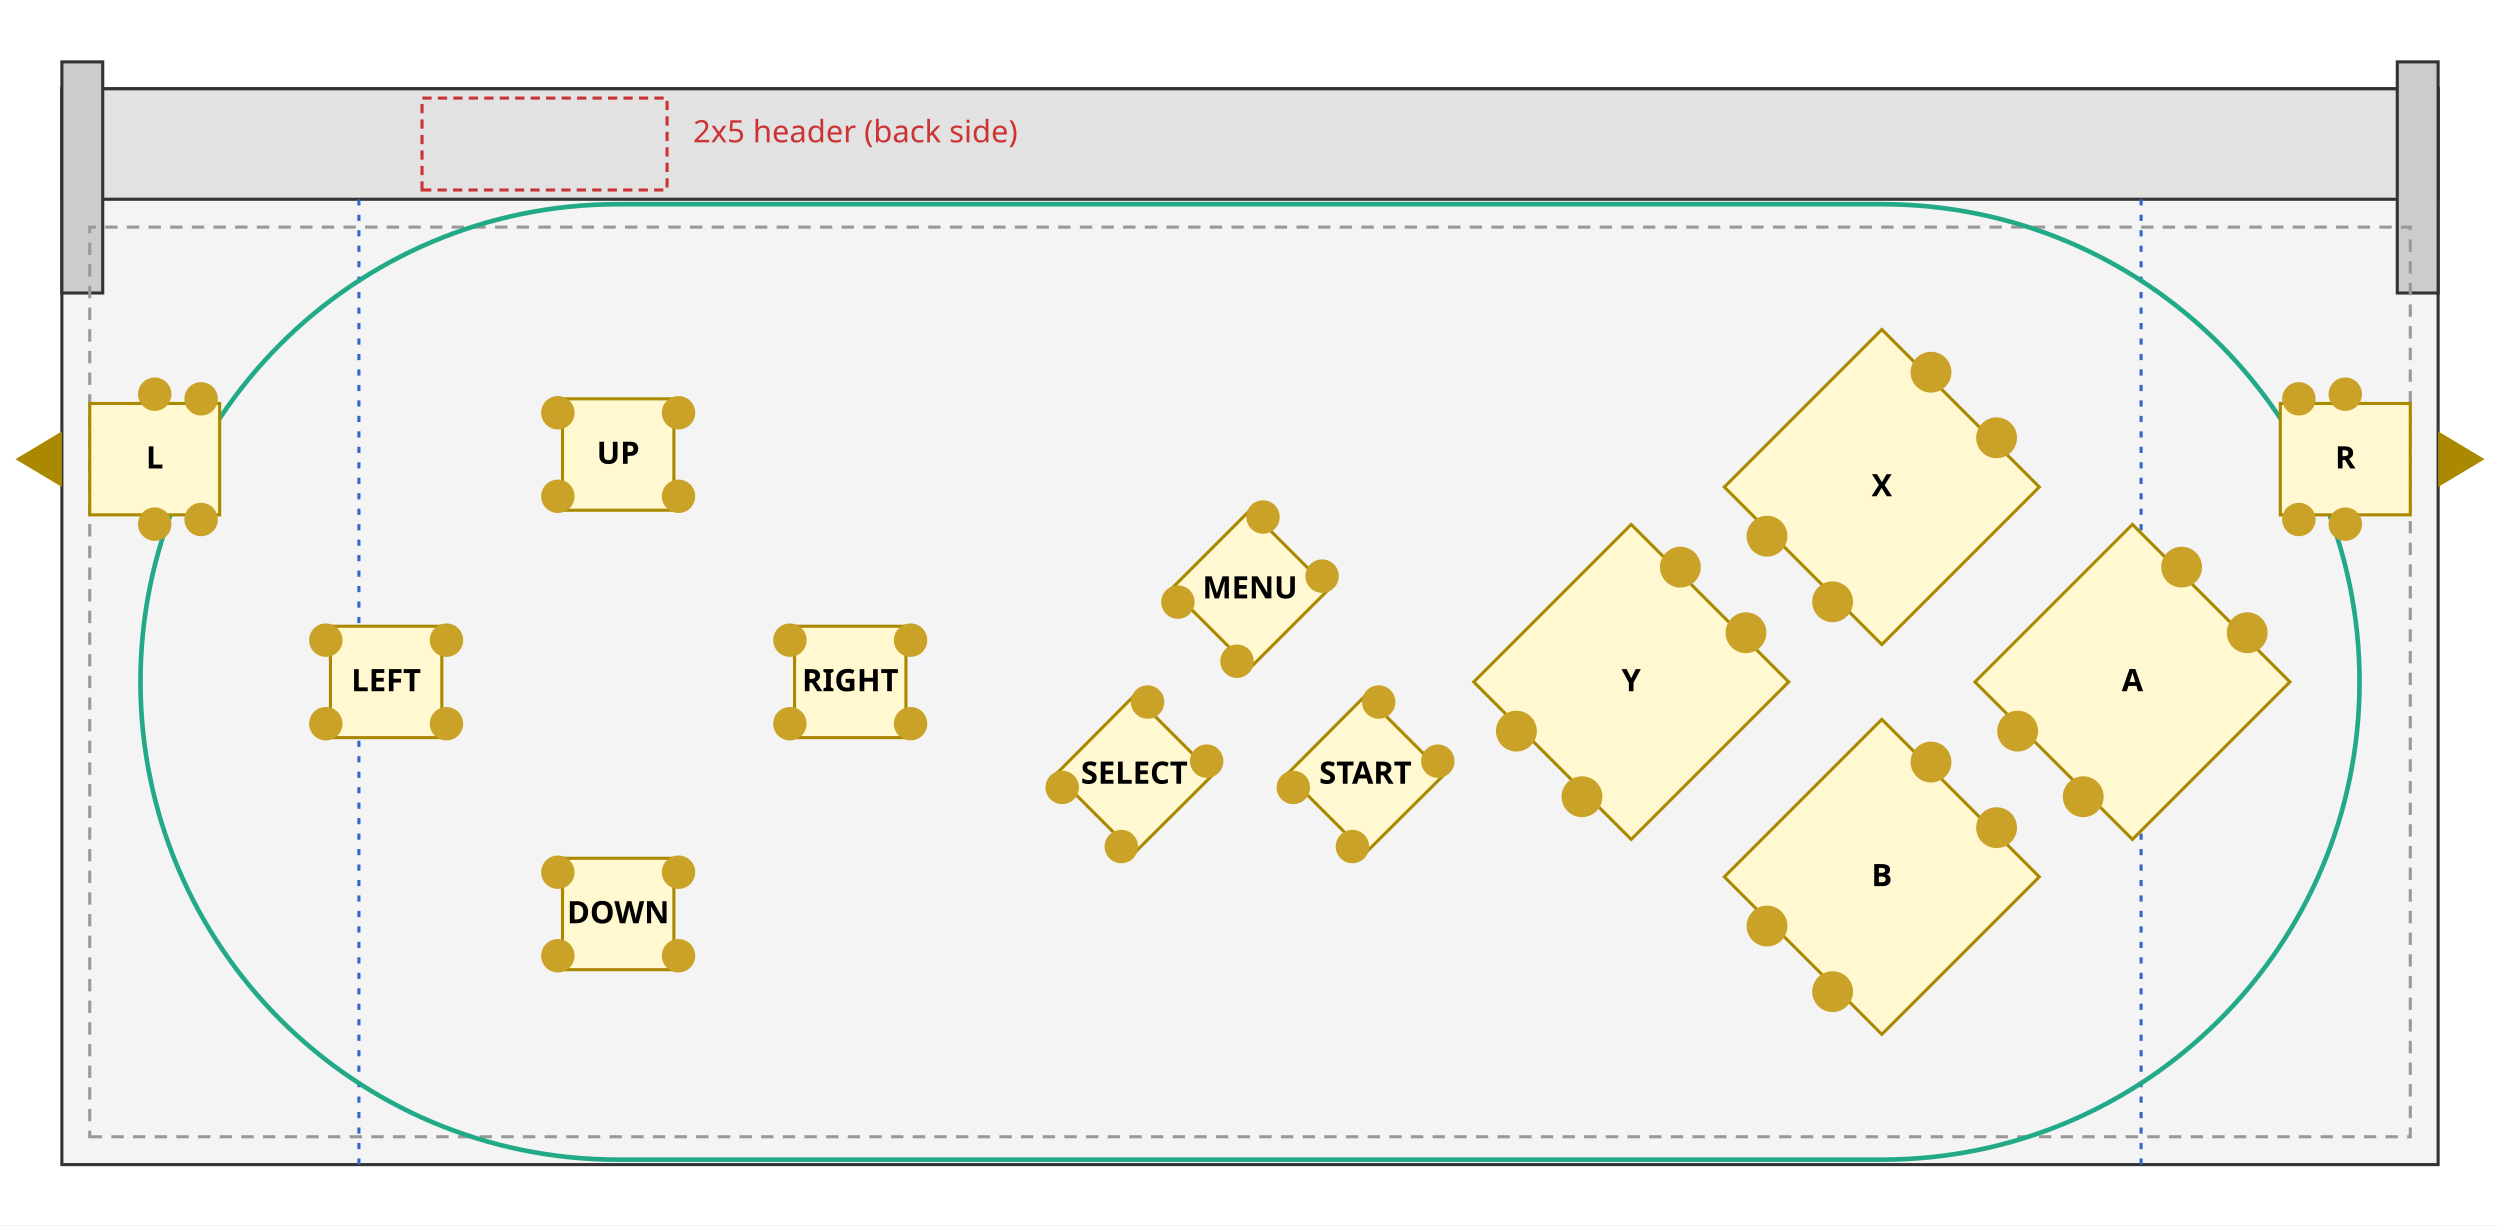
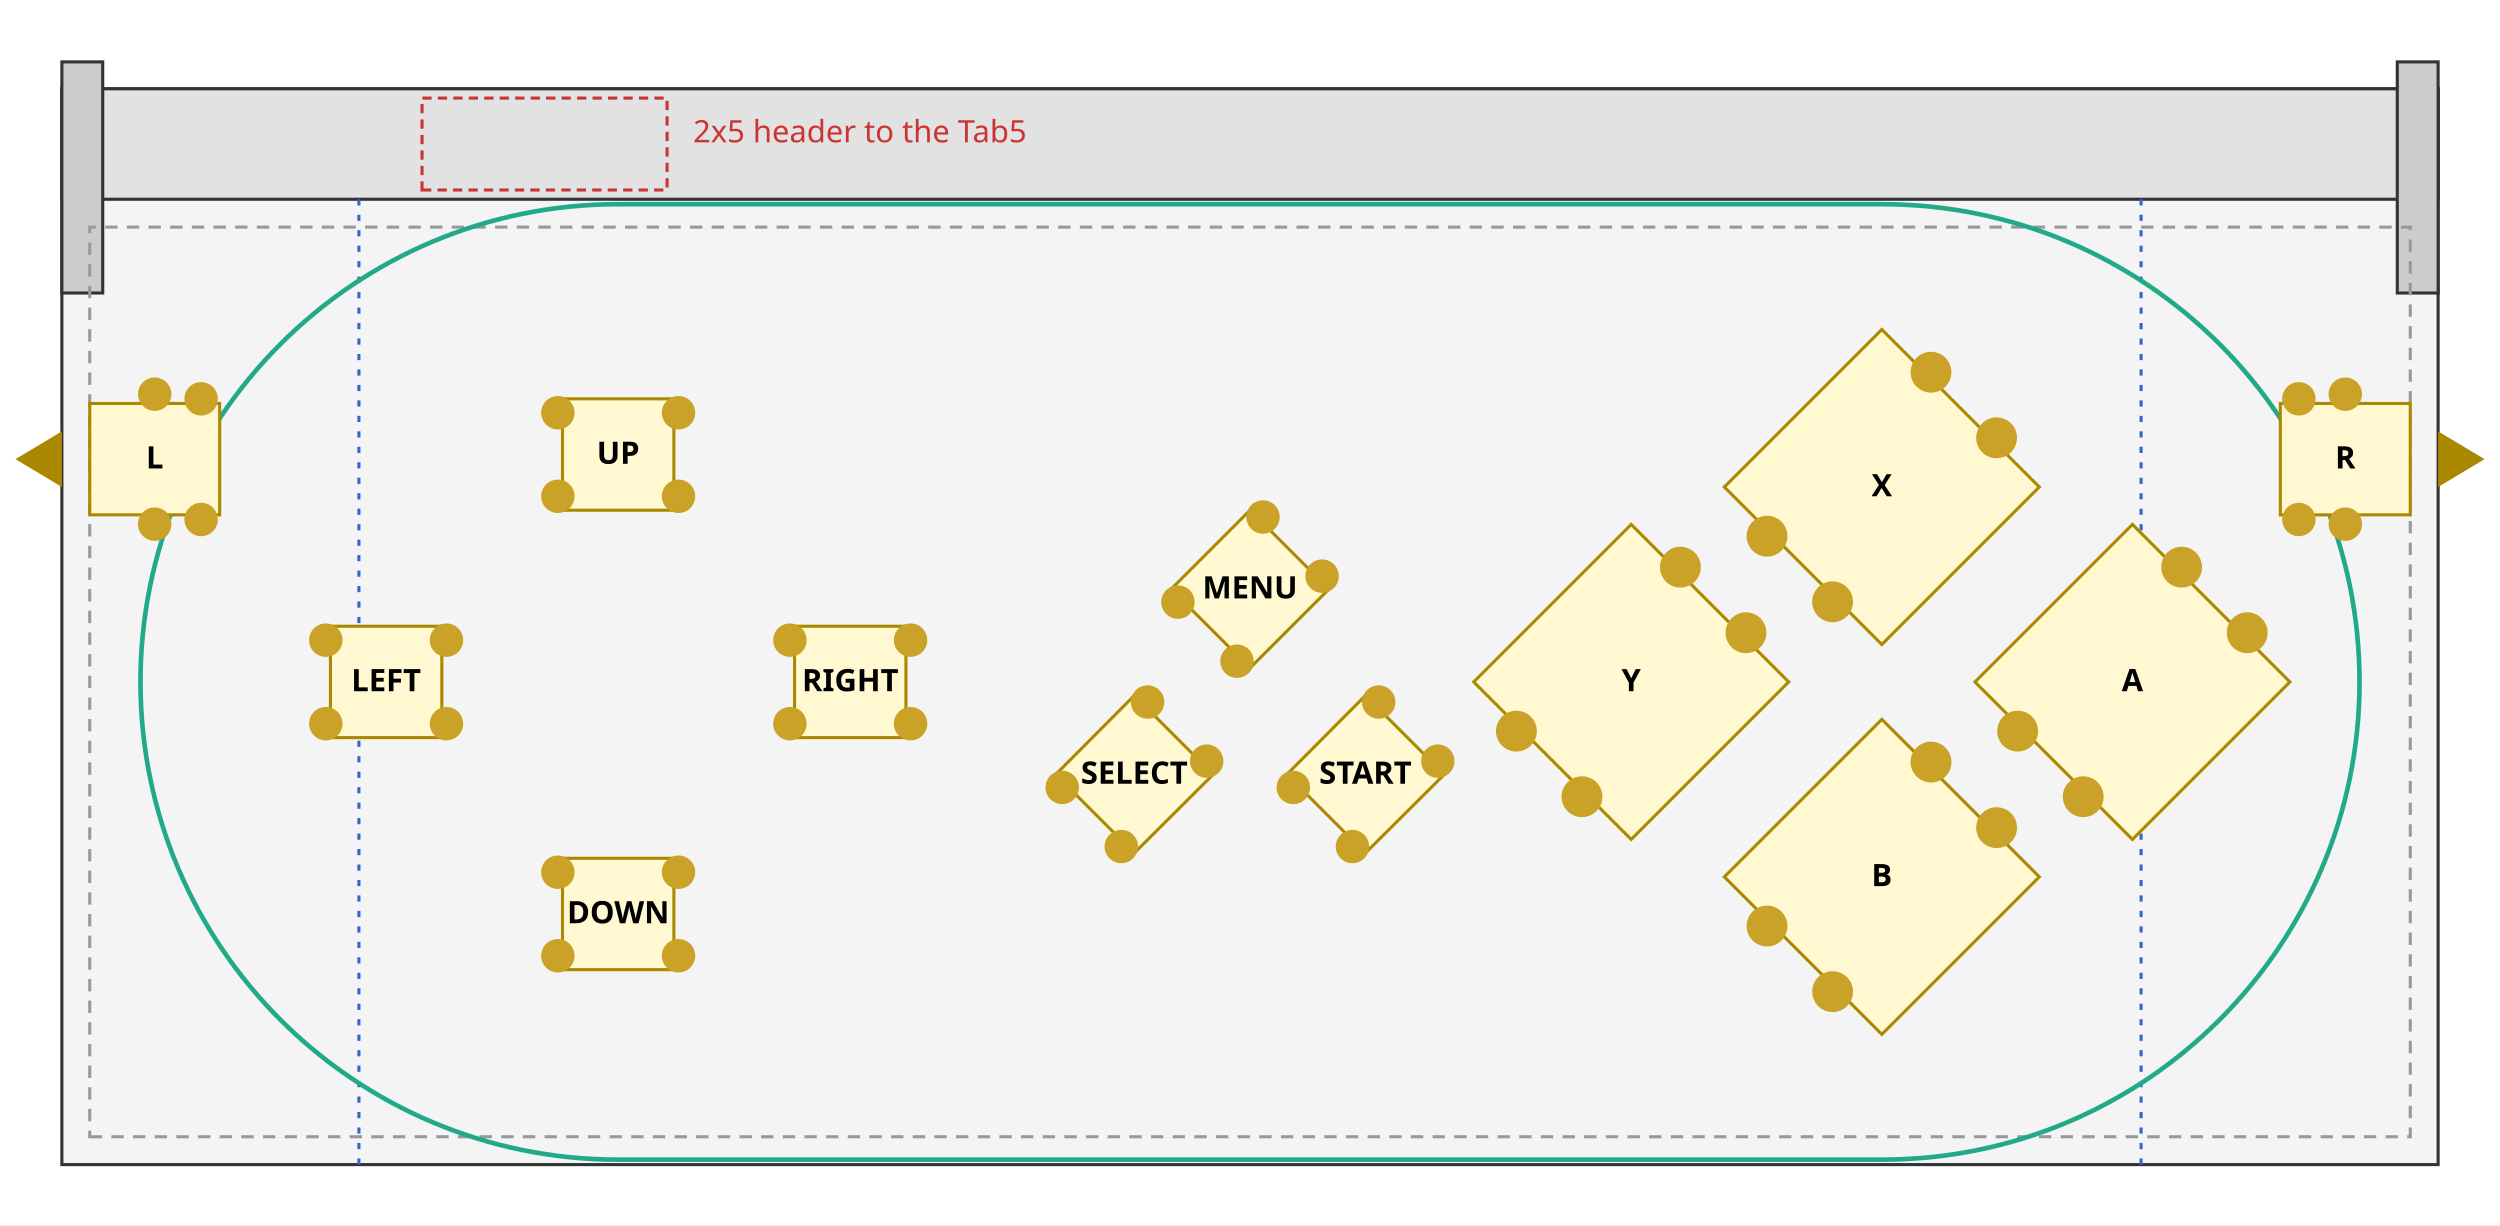
<svg xmlns="http://www.w3.org/2000/svg" width="808" height="396" viewBox="0 0 808 396" font-family="sans-serif" font-size="10">
  <rect width="100%" height="100%" fill="#fff" />
  <polygon points="20.0,376.4 788.0,376.4 788.0,28.7 20.0,28.7" fill="#f4f4f4" stroke="#333" />
  <polygon points="20.0,64.4 788.0,64.4 788.0,28.7 20.0,28.7" fill="#e2e2e2" stroke="#333" />
  <polygon points="20.0,94.7 33.2,94.7 33.2,20.0 20.0,20.0" fill="#ccc" stroke="#333" />
  <polygon points="774.8,94.7 788.0,94.7 788.0,20.0 774.8,20.0" fill="#ccc" stroke="#333" />
  <polygon points="136.4,61.4 215.6,61.4 215.6,31.7 136.4,31.7" fill="none" stroke="#c33" stroke-dasharray="3 2" />
-   <text x="224" y="46" fill="#c33">2x5 header (back side)</text>
+   <text x="224" y="46" fill="#c33">2x5 header to the Tab5</text>
  <line x1="116.0" y1="64.4" x2="116.0" y2="376.4" stroke="#36c" stroke-dasharray="2 3" />
  <line x1="692.0" y1="64.4" x2="692.0" y2="376.4" stroke="#36c" stroke-dasharray="2 3" />
  <polygon points="29.0,367.4 779.0,367.4 779.0,73.4 29.0,73.4" fill="none" stroke="#999" stroke-dasharray="4 3" />
  <path d="M 199.8,66.0 L 608.2,66.0 A 154.4 154.4 0 0 1 608.2,374.8 L 199.8,374.8 A 154.4 154.4 0 0 1 199.8,66.0 Z" fill="none" stroke="#2a8" stroke-width="1.5" />
  <polygon points="181.8,164.9 217.8,164.9 217.8,128.9 181.8,128.9" fill="#fff8d0" stroke="#a80" />
  <circle cx="180.3" cy="160.4" r="5.4" fill="#c9a227" />
  <circle cx="180.3" cy="133.4" r="5.4" fill="#c9a227" />
  <circle cx="219.3" cy="160.4" r="5.4" fill="#c9a227" />
  <circle cx="219.3" cy="133.4" r="5.4" fill="#c9a227" />
  <text x="199.8" y="149.9" text-anchor="middle" font-weight="bold">UP</text>
  <polygon points="181.8,313.4 217.8,313.4 217.8,277.4 181.8,277.4" fill="#fff8d0" stroke="#a80" />
  <circle cx="180.3" cy="308.9" r="5.4" fill="#c9a227" />
  <circle cx="180.3" cy="281.9" r="5.4" fill="#c9a227" />
  <circle cx="219.3" cy="308.9" r="5.4" fill="#c9a227" />
  <circle cx="219.3" cy="281.9" r="5.4" fill="#c9a227" />
  <text x="199.8" y="298.4" text-anchor="middle" font-weight="bold">DOWN</text>
  <polygon points="106.8,238.4 142.8,238.4 142.8,202.4 106.8,202.4" fill="#fff8d0" stroke="#a80" />
  <circle cx="105.3" cy="233.9" r="5.4" fill="#c9a227" />
  <circle cx="105.3" cy="206.9" r="5.4" fill="#c9a227" />
  <circle cx="144.3" cy="233.9" r="5.4" fill="#c9a227" />
  <circle cx="144.3" cy="206.9" r="5.4" fill="#c9a227" />
  <text x="124.8" y="223.4" text-anchor="middle" font-weight="bold">LEFT</text>
  <polygon points="256.8,238.4 292.8,238.4 292.8,202.4 256.8,202.4" fill="#fff8d0" stroke="#a80" />
  <circle cx="255.3" cy="233.9" r="5.4" fill="#c9a227" />
  <circle cx="255.3" cy="206.9" r="5.4" fill="#c9a227" />
  <circle cx="294.3" cy="233.9" r="5.4" fill="#c9a227" />
  <circle cx="294.3" cy="206.9" r="5.4" fill="#c9a227" />
  <text x="274.8" y="223.4" text-anchor="middle" font-weight="bold">RIGHT</text>
  <polygon points="608.2,208.3 659.1,157.4 608.2,106.5 557.3,157.4" fill="#fff8d0" stroke="#a80" />
  <circle cx="592.3" cy="194.5" r="6.6" fill="#c9a227" />
  <circle cx="571.1" cy="173.3" r="6.6" fill="#c9a227" />
  <circle cx="645.3" cy="141.5" r="6.6" fill="#c9a227" />
  <circle cx="624.1" cy="120.3" r="6.6" fill="#c9a227" />
  <text x="608.2" y="160.4" text-anchor="middle" font-weight="bold">X</text>
  <polygon points="608.2,334.3 659.1,283.4 608.2,232.5 557.3,283.4" fill="#fff8d0" stroke="#a80" />
  <circle cx="592.3" cy="320.5" r="6.6" fill="#c9a227" />
  <circle cx="571.1" cy="299.3" r="6.6" fill="#c9a227" />
  <circle cx="645.3" cy="267.5" r="6.6" fill="#c9a227" />
  <circle cx="624.1" cy="246.3" r="6.6" fill="#c9a227" />
  <text x="608.2" y="286.4" text-anchor="middle" font-weight="bold">B</text>
  <polygon points="527.2,271.3 578.1,220.4 527.2,169.5 476.3,220.4" fill="#fff8d0" stroke="#a80" />
  <circle cx="511.3" cy="257.5" r="6.6" fill="#c9a227" />
  <circle cx="490.1" cy="236.3" r="6.6" fill="#c9a227" />
  <circle cx="564.3" cy="204.5" r="6.6" fill="#c9a227" />
  <circle cx="543.1" cy="183.3" r="6.6" fill="#c9a227" />
  <text x="527.2" y="223.4" text-anchor="middle" font-weight="bold">Y</text>
  <polygon points="689.2,271.3 740.1,220.4 689.2,169.5 638.3,220.4" fill="#fff8d0" stroke="#a80" />
  <circle cx="673.3" cy="257.5" r="6.6" fill="#c9a227" />
  <circle cx="652.1" cy="236.3" r="6.6" fill="#c9a227" />
  <circle cx="726.3" cy="204.5" r="6.6" fill="#c9a227" />
  <circle cx="705.1" cy="183.3" r="6.6" fill="#c9a227" />
  <text x="689.2" y="223.4" text-anchor="middle" font-weight="bold">A</text>
  <polygon points="366.6,275.7 392.1,250.3 366.6,224.8 341.2,250.3" fill="#fff8d0" stroke="#a80" />
  <circle cx="362.4" cy="273.6" r="5.4" fill="#c9a227" />
  <circle cx="343.3" cy="254.5" r="5.4" fill="#c9a227" />
  <circle cx="390.0" cy="246.0" r="5.4" fill="#c9a227" />
  <circle cx="370.9" cy="226.9" r="5.4" fill="#c9a227" />
  <text x="366.6" y="253.3" text-anchor="middle" font-weight="bold">SELECT</text>
  <polygon points="441.3,275.7 466.8,250.3 441.3,224.8 415.9,250.3" fill="#fff8d0" stroke="#a80" />
  <circle cx="437.1" cy="273.6" r="5.4" fill="#c9a227" />
  <circle cx="418.0" cy="254.5" r="5.4" fill="#c9a227" />
  <circle cx="464.7" cy="246.0" r="5.4" fill="#c9a227" />
  <circle cx="445.6" cy="226.9" r="5.4" fill="#c9a227" />
  <text x="441.3" y="253.3" text-anchor="middle" font-weight="bold">START</text>
  <polygon points="404.0,215.9 429.5,190.4 404.0,164.9 378.5,190.4" fill="#fff8d0" stroke="#a80" />
  <circle cx="399.8" cy="213.7" r="5.4" fill="#c9a227" />
  <circle cx="380.7" cy="194.6" r="5.4" fill="#c9a227" />
  <circle cx="427.3" cy="186.2" r="5.4" fill="#c9a227" />
  <circle cx="408.2" cy="167.1" r="5.4" fill="#c9a227" />
  <text x="404.0" y="193.4" text-anchor="middle" font-weight="bold">MENU</text>
  <polygon points="29.0,166.4 71.0,166.4 71.0,130.4 29.0,130.4" fill="#fff8d0" stroke="#a80" />
  <circle cx="65.0" cy="167.9" r="5.4" fill="#c9a227" />
  <circle cx="65.0" cy="128.9" r="5.4" fill="#c9a227" />
  <circle cx="50.0" cy="169.4" r="5.4" fill="#c9a227" />
  <circle cx="50.0" cy="127.4" r="5.4" fill="#c9a227" />
  <polygon points="20.0,157.4 20.0,139.4 5.0,148.4" fill="#a80" />
  <text x="50.0" y="151.4" text-anchor="middle" font-weight="bold">L</text>
  <polygon points="779.0,130.4 737.0,130.4 737.0,166.4 779.0,166.4" fill="#fff8d0" stroke="#a80" />
  <circle cx="743.0" cy="128.9" r="5.4" fill="#c9a227" />
  <circle cx="743.0" cy="167.9" r="5.4" fill="#c9a227" />
  <circle cx="758.0" cy="127.4" r="5.4" fill="#c9a227" />
  <circle cx="758.0" cy="169.4" r="5.4" fill="#c9a227" />
  <polygon points="788.0,157.4 788.0,139.4 803.0,148.4" fill="#a80" />
  <text x="758.0" y="151.4" text-anchor="middle" font-weight="bold">R</text>
</svg>
